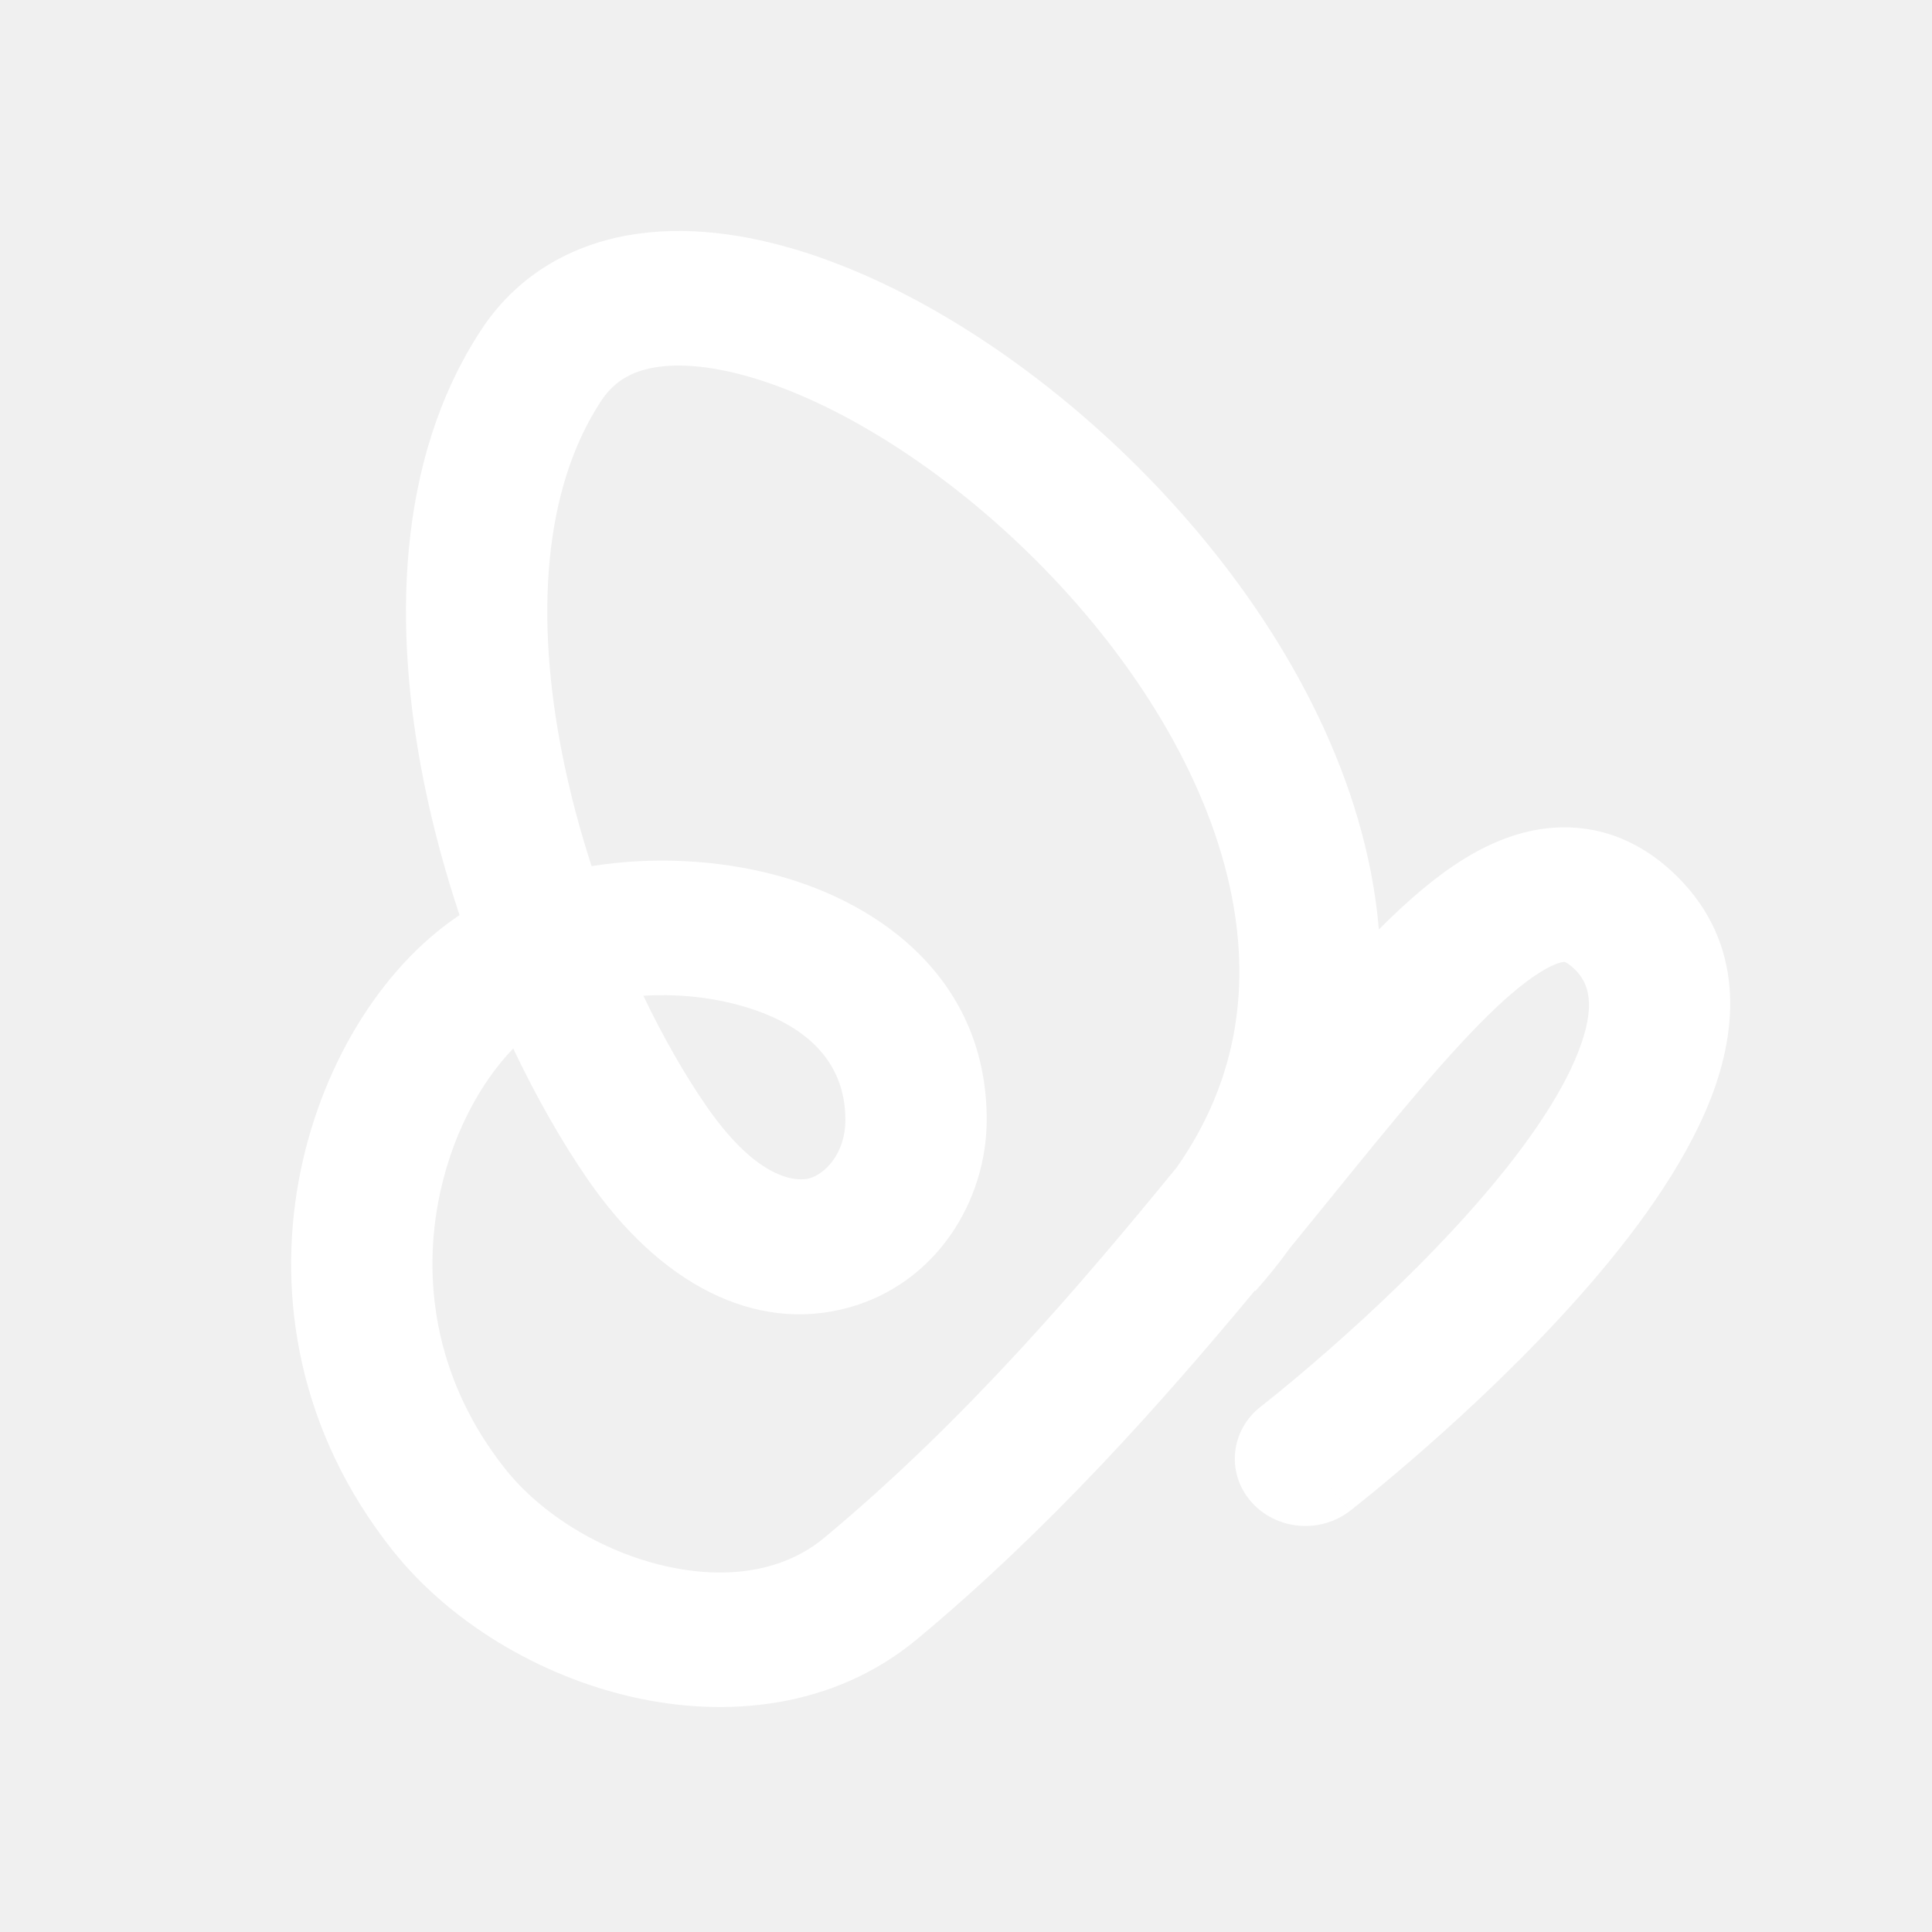
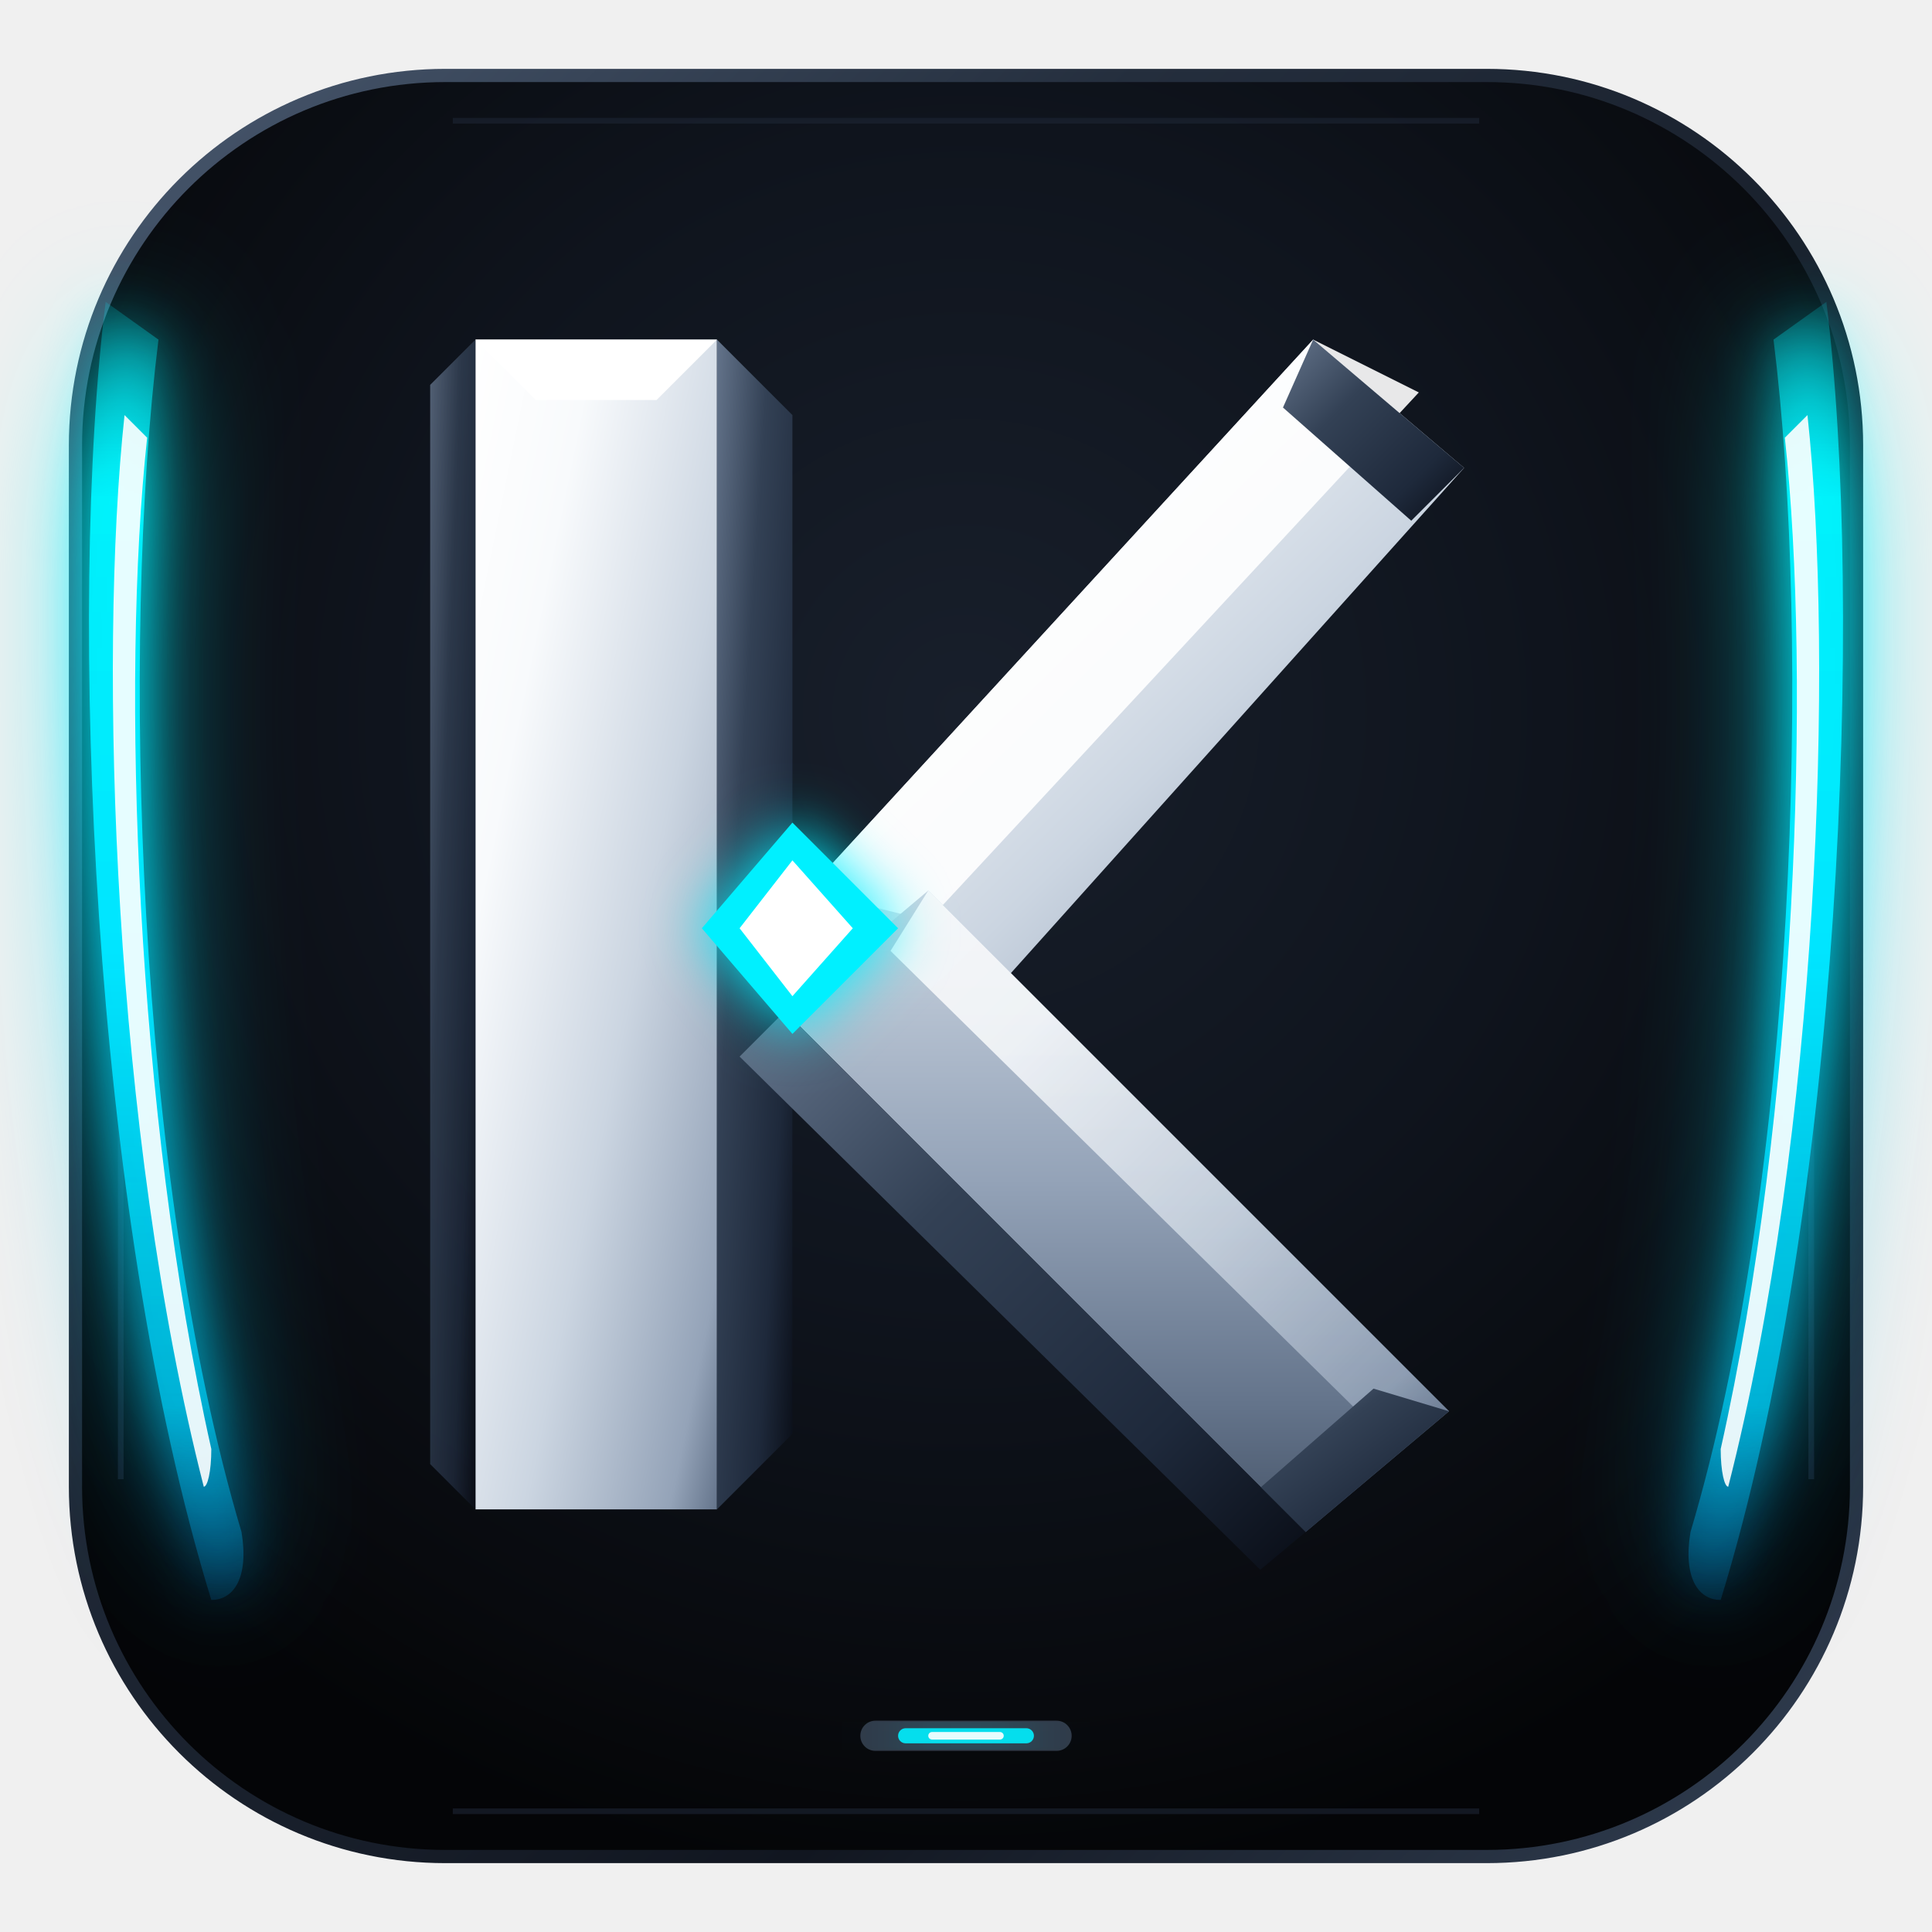
- <svg xmlns="http://www.w3.org/2000/svg" width="32" height="32" viewBox="0 0 700 700" fill="none">
-   <path d="M291.495 91.399C333.897 104.892 379.155 135.075 416.229 173.191C453.389 211.394 484.429 259.725 495.708 311.251C497.555 319.693 498.865 328.216 499.586 336.776C509.755 326.554 519.867 317.815 529.89 311.547C540.647 304.821 553.808 299.297 568.641 299.785C584.29 300.299 597.395 307.326 607.747 317.632C632.173 341.947 629.612 372.898 619.872 397.936C610.185 422.833 591.557 447.826 572.732 469.124C553.591 490.78 532.713 510.308 516.779 524.318C508.775 531.355 501.936 537.073 497.07 541.052C494.635 543.043 492.689 544.603 491.334 545.679C490.657 546.217 490.126 546.635 489.756 546.926C489.571 547.071 489.425 547.184 489.321 547.265C489.269 547.305 489.227 547.338 489.196 547.362C489.181 547.374 489.168 547.385 489.157 547.393C489.153 547.397 489.147 547.401 489.144 547.403C489.134 547.4 488.837 547.06 473.001 528.499L489.135 547.411C478.157 555.911 462.033 554.334 453.122 543.89C444.213 533.448 445.887 518.094 456.861 509.592C456.863 509.591 456.865 509.588 456.869 509.586C456.88 509.577 456.902 509.561 456.933 509.536C456.997 509.487 457.101 509.404 457.245 509.292C457.533 509.066 457.979 508.715 458.569 508.247C459.749 507.31 461.506 505.901 463.742 504.073C468.216 500.414 474.589 495.088 482.073 488.508C497.114 475.284 516.315 457.282 533.578 437.75C551.157 417.862 565.26 398.01 571.859 381.048C578.403 364.227 575.681 356.302 570.724 351.367C568.928 349.579 567.744 348.902 567.267 348.676C566.888 348.496 566.811 348.52 566.804 348.52C566.605 348.513 563.971 348.537 557.953 352.3C545.161 360.299 528.815 377.492 506.807 403.867C494.927 418.106 481.871 434.435 467.547 451.957C463.709 457.28 459.503 462.538 454.91 467.717L454.702 467.549C420.808 508.347 380.37 553.856 332.335 593.848C301.853 619.226 262.656 622.597 228.642 614.743C194.834 606.936 162.658 587.448 142.217 561.686C108.054 518.631 100.57 469.801 108.223 427.836C115.56 387.606 137.391 351.005 166.502 331.557C161.248 315.813 156.813 299.49 153.519 283.013C142.593 228.368 143.239 167.031 174.28 119.619C186.922 100.31 205.846 89.153 227.387 85.277C248.1 81.55 270.278 84.648 291.495 91.399ZM378.642 206.356C345.773 172.563 307.463 147.917 275.208 137.654C259.096 132.527 246.171 131.514 236.828 133.195C228.314 134.727 222.227 138.497 217.721 145.38C196.712 177.468 193.858 224.004 203.82 273.827C206.532 287.394 210.127 300.834 214.345 313.817C236.45 310.276 260.156 311.463 281.22 317.11C319.621 327.403 357.501 355.419 357.501 405.654C357.501 435.255 339.111 465.136 307.278 473.815C273.211 483.103 238.854 464.822 213.105 427.541C203.716 413.947 194.443 397.766 185.947 379.89C174.028 392.223 163.08 411.953 158.673 436.118C153.128 466.518 158.514 501.286 183.085 532.253C195.993 548.522 217.742 562.031 240.771 567.349C263.594 572.619 284.147 569.24 298.664 557.154C349.383 514.927 390.709 466.547 426.366 422.952C448.879 390.86 453.195 356.06 445.578 321.265C436.703 280.718 411.425 240.06 378.642 206.356ZM306.296 405.722C306.296 384.769 292.223 370.736 267.284 364.051C256.012 361.03 244.156 360.087 233.095 360.771C240.361 375.935 248.168 389.513 255.897 400.704C275.647 429.298 289.989 427.822 293.247 426.934C298.737 425.437 306.296 418.161 306.296 405.722Z" fill="white" />
+ <svg xmlns="http://www.w3.org/2000/svg" width="512" height="512" viewBox="0 0 512 512" fill="none">
+   <defs>
+     <radialGradient id="carbonPlate" cx="50%" cy="36%" r="65%">
+       <stop offset="0%" stop-color="#181f2b" />
+       <stop offset="50%" stop-color="#0f141d" />
+       <stop offset="85%" stop-color="#080a0e" />
+       <stop offset="100%" stop-color="#040507" />
+     </radialGradient>
+     <linearGradient id="armorRim" x1="0%" y1="0%" x2="100%" y2="100%">
+       <stop offset="0%" stop-color="#4b5b72" />
+       <stop offset="30%" stop-color="#242e3d" />
+       <stop offset="70%" stop-color="#111620" />
+       <stop offset="100%" stop-color="#344256" />
+     </linearGradient>
+     <linearGradient id="titaniumSpecular" x1="0%" y1="0%" x2="100%" y2="100%">
+       <stop offset="0%" stop-color="#ffffff" />
+       <stop offset="25%" stop-color="#f8fafc" />
+       <stop offset="60%" stop-color="#cbd5e1" />
+       <stop offset="90%" stop-color="#94a3b8" />
+       <stop offset="100%" stop-color="#64748b" />
+     </linearGradient>
+     <linearGradient id="titaniumMid" x1="0%" y1="0%" x2="0%" y2="100%">
+       <stop offset="0%" stop-color="#cbd5e1" />
+       <stop offset="45%" stop-color="#94a3b8" />
+       <stop offset="80%" stop-color="#64748b" />
+       <stop offset="100%" stop-color="#475569" />
+     </linearGradient>
+     <linearGradient id="gunmetalDark" x1="0%" y1="0%" x2="100%" y2="100%">
+       <stop offset="0%" stop-color="#64748b" />
+       <stop offset="35%" stop-color="#334155" />
+       <stop offset="75%" stop-color="#1e293b" />
+       <stop offset="100%" stop-color="#090d16" />
+     </linearGradient>
+     <linearGradient id="cyanNeon" x1="0%" y1="0%" x2="0%" y2="100%">
+       <stop offset="0%" stop-color="#00f5ff" stop-opacity="0.15" />
+       <stop offset="15%" stop-color="#00f5ff" stop-opacity="0.95" />
+       <stop offset="50%" stop-color="#00e5ff" stop-opacity="1" />
+       <stop offset="85%" stop-color="#00b4d8" stop-opacity="0.95" />
+       <stop offset="100%" stop-color="#0077b6" stop-opacity="0.2" />
+     </linearGradient>
+     <filter id="cyanGlow" x="-80%" y="-40%" width="260%" height="180%">
+       <feGaussianBlur stdDeviation="7" result="blur1" />
+       <feGaussianBlur stdDeviation="15" result="blur2" />
+       <feMerge>
+         <feMergeNode in="blur2" />
+         <feMergeNode in="blur1" />
+         <feMergeNode in="SourceGraphic" />
+       </feMerge>
+     </filter>
+     <filter id="coreGlow" x="-60%" y="-60%" width="220%" height="220%">
+       <feGaussianBlur stdDeviation="8" result="cblur" />
+       <feMerge>
+         <feMergeNode in="cblur" />
+         <feMergeNode in="SourceGraphic" />
+       </feMerge>
+     </filter>
+   </defs>
+   <rect x="20" y="20" width="472" height="472" rx="98" fill="url(#carbonPlate)" stroke="url(#armorRim)" stroke-width="3.5" />
+   <path d="M 120 32 L 392 32 M 32 120 L 32 392 M 480 120 L 480 392 M 120 480 L 392 480" stroke="#1d2634" stroke-width="1.5" stroke-opacity="0.6" />
+   <g filter="url(#cyanGlow)">
+     <path d="M 28 80 C 18 160, 24 320, 56 424 C 62 424, 66 418, 64 406 C 36 312, 32 170, 42 90 Z" fill="url(#cyanNeon)" />
+   </g>
+   <path d="M 33 110 C 26 175, 30 300, 54 394 C 55 394, 56 390, 56 384 C 36 295, 32 180, 39 116 Z" fill="#ffffff" opacity="0.9" />
+   <g filter="url(#cyanGlow)">
+     <path d="M 484 80 C 494 160, 488 320, 456 424 C 450 424, 446 418, 448 406 C 476 312, 480 170, 470 90 Z" fill="url(#cyanNeon)" />
+   </g>
+   <path d="M 479 110 C 486 175, 482 300, 458 394 C 457 394, 456 390, 456 384 C 476 295, 480 180, 473 116 Z" fill="#ffffff" opacity="0.9" />
+   <g id="kronosEmblem">
+     <polygon points="126,90 190,90 190,400 126,400" fill="url(#titaniumSpecular)" />
+     <polygon points="126,90 190,90 174,106 142,106" fill="#ffffff" />
+     <polygon points="190,90 210,110 210,380 190,400" fill="url(#gunmetalDark)" />
+     <polygon points="126,90 114,102 114,388 126,400" fill="url(#gunmetalDark)" opacity="0.8" />
+     <polygon points="214,236 348,90 388,124 266,260" fill="url(#titaniumSpecular)" />
+     <polygon points="214,236 348,90 376,104 246,244" fill="#ffffff" opacity="0.9" />
+     <polygon points="348,90 388,124 374,138 340,108" fill="url(#gunmetalDark)" />
+     <polygon points="214,236 266,260 252,274 204,248" fill="url(#gunmetalDark)" />
+     <polygon points="246,236 384,374 346,406 208,268" fill="url(#titaniumMid)" />
+     <polygon points="246,236 384,374 368,382 236,252" fill="url(#titaniumSpecular)" opacity="0.85" />
+     <polygon points="384,374 346,406 332,396 364,368" fill="url(#gunmetalDark)" />
+     <polygon points="208,268 346,406 334,416 196,280" fill="url(#gunmetalDark)" />
+     <polygon points="210,218 238,246 210,274 186,246" fill="#00f0ff" filter="url(#coreGlow)" />
+     <polygon points="210,228 226,246 210,264 196,246" fill="#ffffff" />
+   </g>
+   <rect x="228" y="456" width="56" height="8" rx="4" fill="#475569" opacity="0.65" />
+   <rect x="238" y="458" width="36" height="4" rx="2" fill="#00f0ff" opacity="0.9" filter="url(#cyanGlow)" />
+   <rect x="246" y="459" width="20" height="2" rx="1" fill="#ffffff" opacity="0.9" />
</svg>
